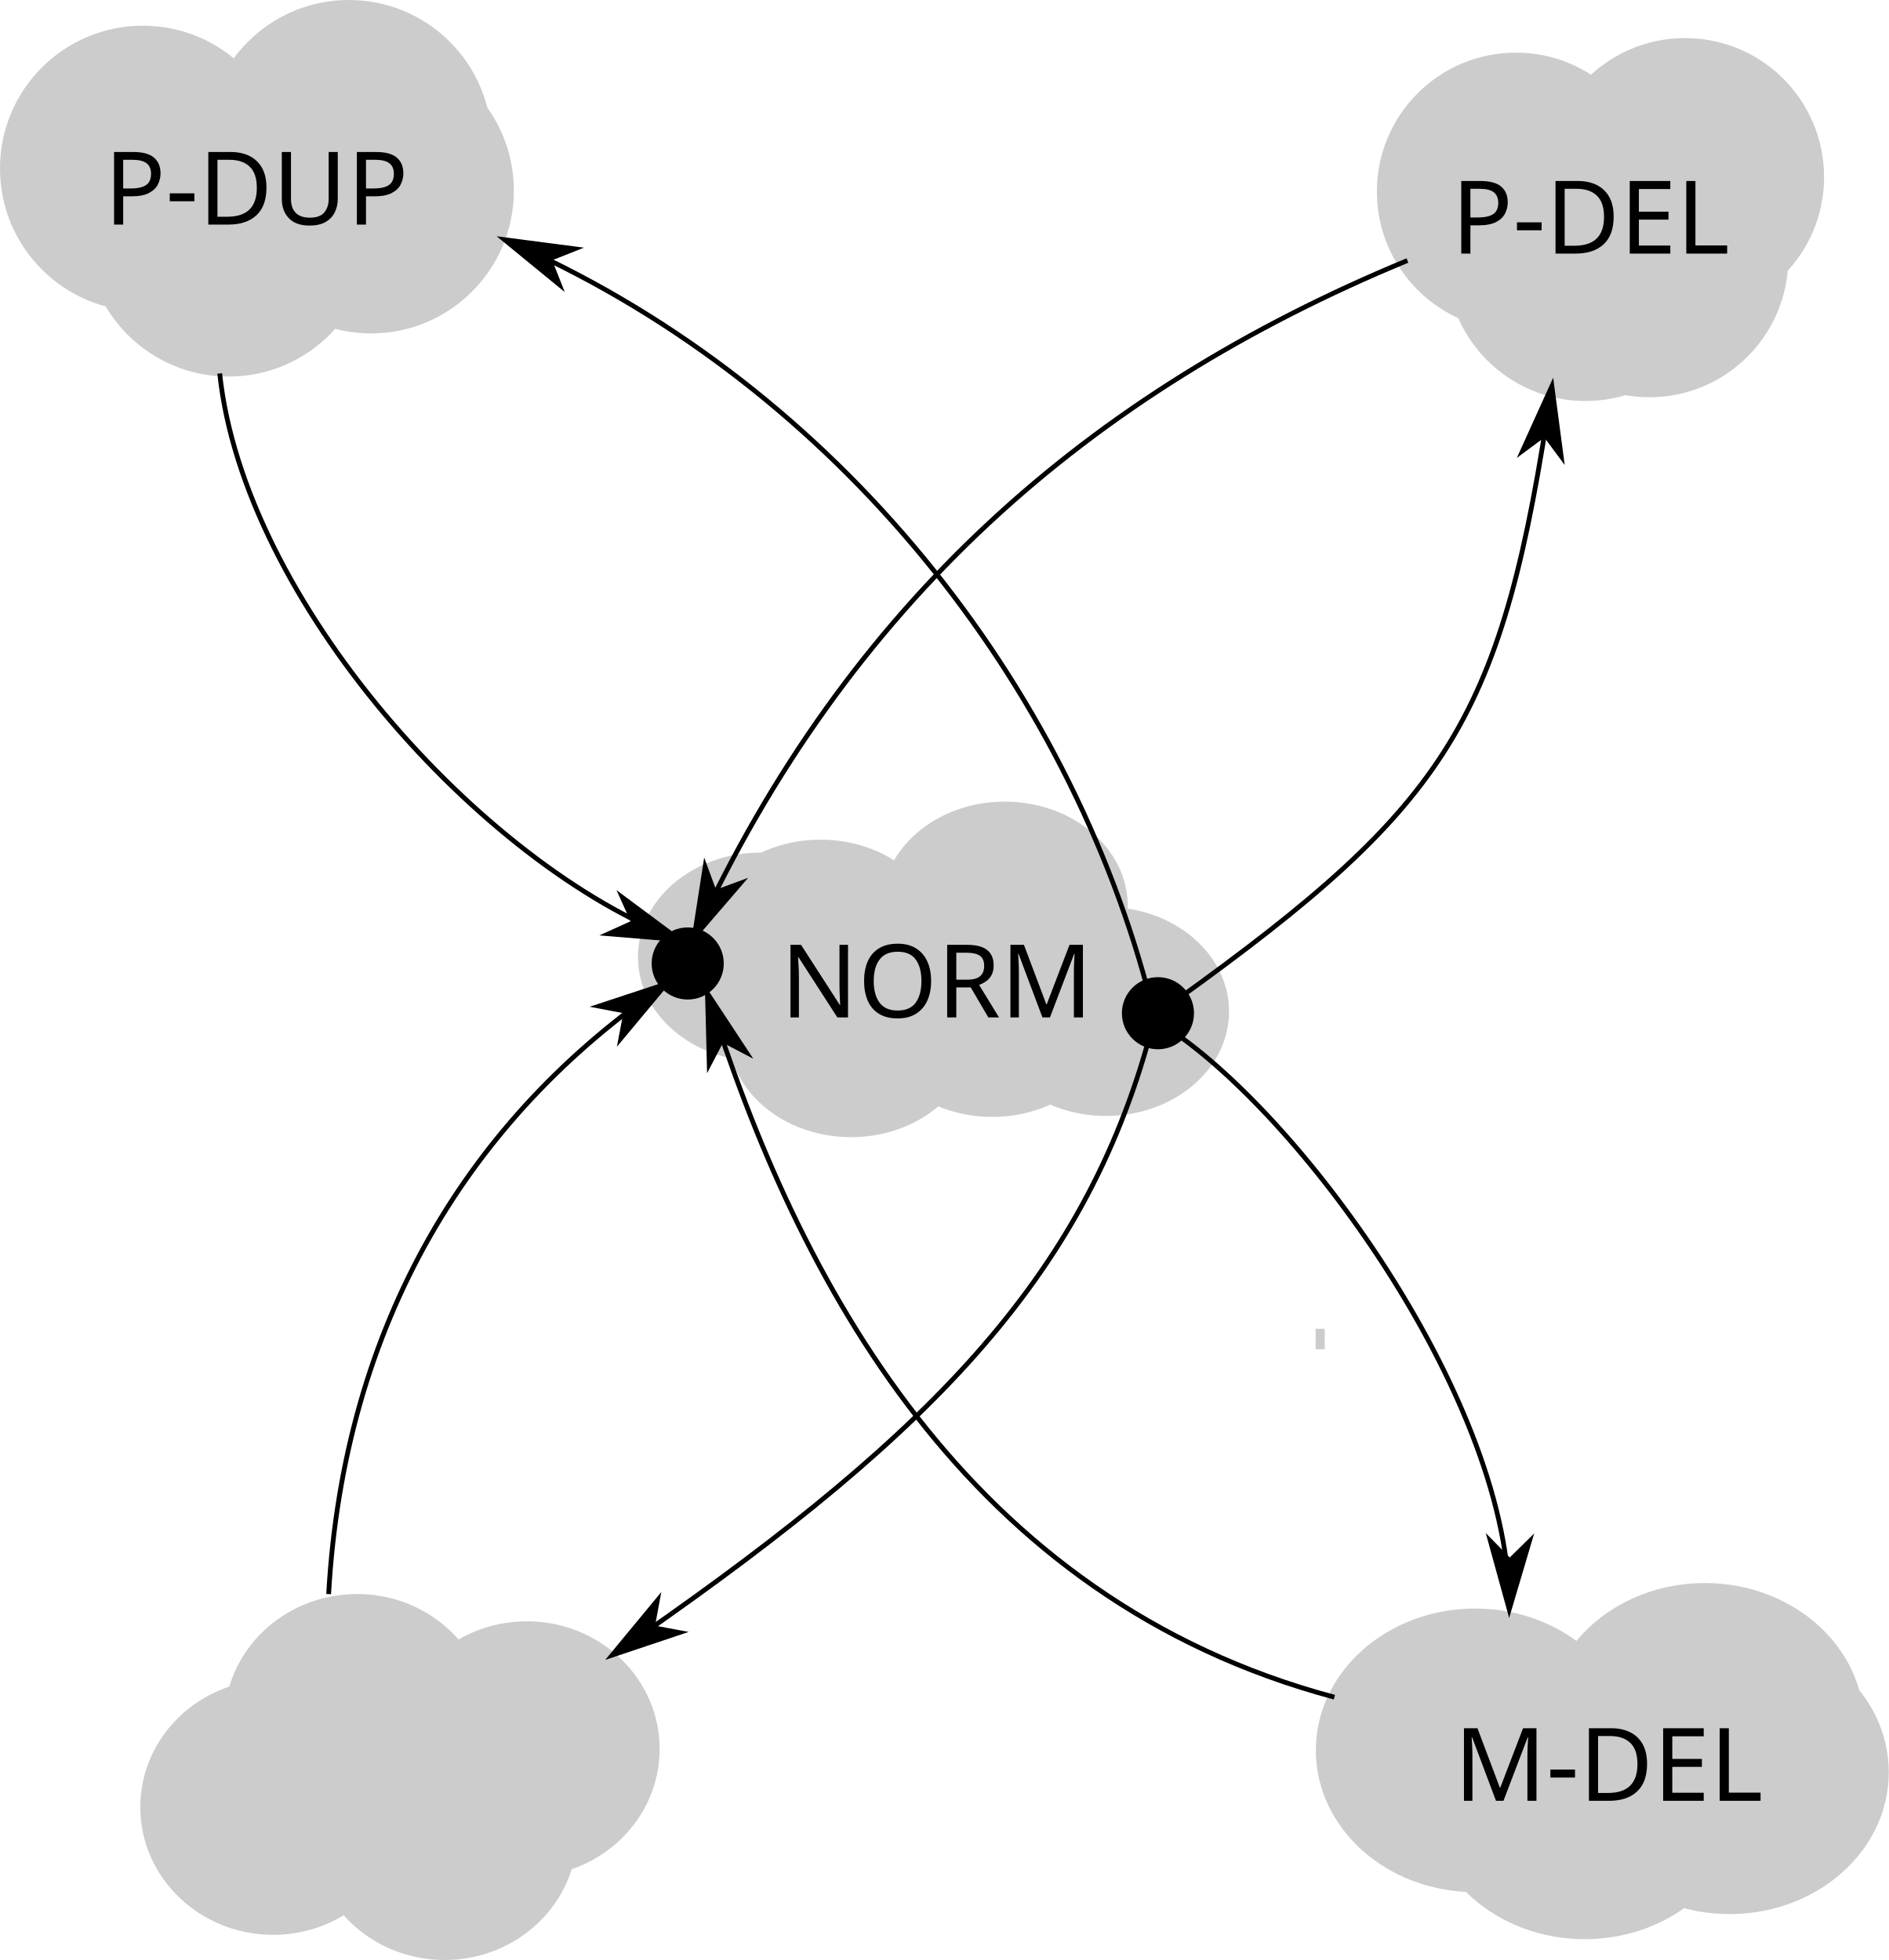
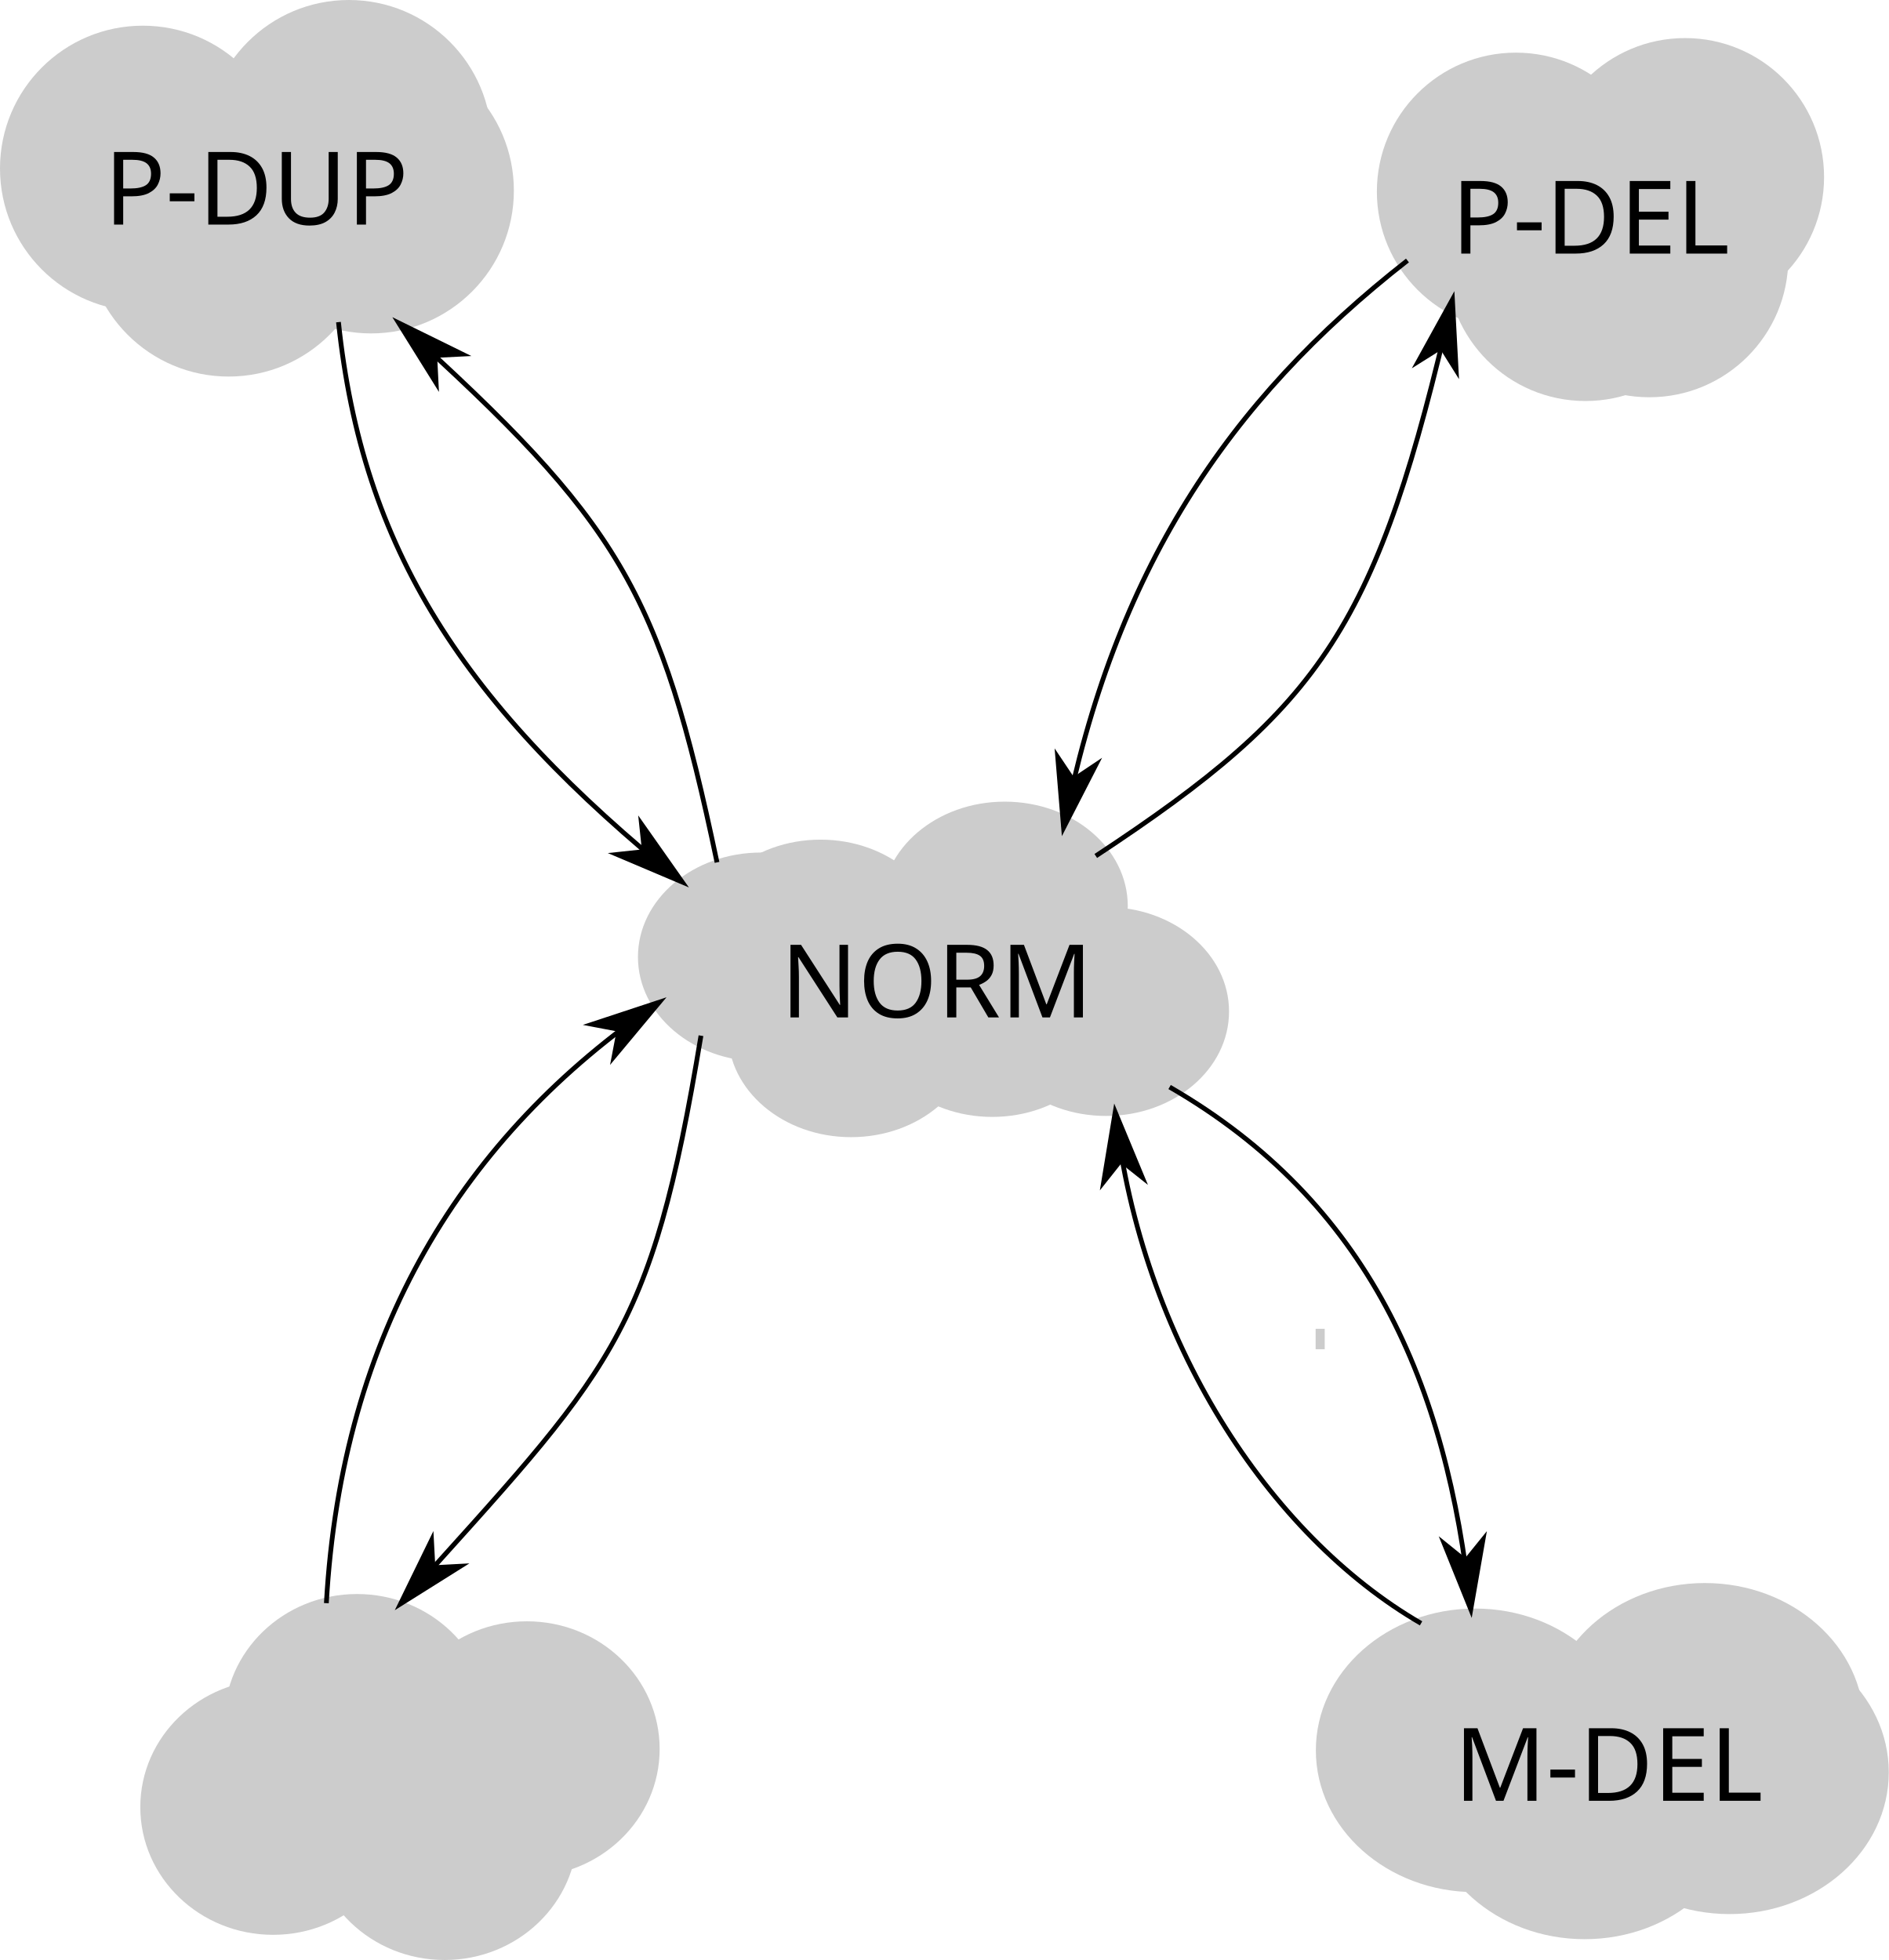
<svg xmlns="http://www.w3.org/2000/svg" xmlns:xlink="http://www.w3.org/1999/xlink" width="594.408" height="616.936" id="svg6097" version="1.1">
  <defs id="defs6099">
    <marker orient="auto" refY="0" refX="0" id="Arrow1Lend" style="overflow:visible">
      <path id="path4006" d="M 0,0 5,-5 -12.5,0 5,5 0,0 z" style="fill-rule:evenodd;stroke:#000000;stroke-width:1pt" transform="matrix(-0.8,0,0,-0.8,-10,0)" />
    </marker>
    <marker orient="auto" refY="0" refX="0" id="Arrow1Lstart" style="overflow:visible">
      <path id="path4003" d="M 0,0 5,-5 -12.5,0 5,5 0,0 z" style="fill-rule:evenodd;stroke:#000000;stroke-width:1pt" transform="matrix(0.8,0,0,0.8,10,0)" />
    </marker>
    <marker orient="auto" refY="0" refX="0" id="Arrow1Lstart-5" style="overflow:visible">
      <path id="path4003-6" d="M 0,0 5,-5 -12.5,0 5,5 0,0 z" style="fill-rule:evenodd;stroke:#000000;stroke-width:1pt" transform="matrix(0.8,0,0,0.8,10,0)" />
    </marker>
    <marker orient="auto" refY="0" refX="0" id="Arrow1Lend-2" style="overflow:visible">
      <path id="path4006-2" d="M 0,0 5,-5 -12.5,0 5,5 0,0 z" style="fill-rule:evenodd;stroke:#000000;stroke-width:1pt" transform="matrix(-0.8,0,0,-0.8,-10,0)" />
    </marker>
    <marker orient="auto" refY="0" refX="0" id="Arrow1Lend-22" style="overflow:visible">
      <path id="path4006-7" d="M 0,0 5,-5 -12.5,0 5,5 0,0 z" style="fill-rule:evenodd;stroke:#000000;stroke-width:1pt" transform="matrix(-0.8,0,0,-0.8,-10,0)" />
    </marker>
    <marker orient="auto" refY="0" refX="0" id="Arrow1Lend-4" style="overflow:visible">
      <path id="path4006-9" d="M 0,0 5,-5 -12.5,0 5,5 0,0 z" style="fill-rule:evenodd;stroke:#000000;stroke-width:1pt" transform="matrix(-0.8,0,0,-0.8,-10,0)" />
+     </marker>
+     <marker orient="auto" refY="0" refX="0" id="Arrow1Lstart-5-0" style="overflow:visible">
+       <path id="path4003-6-5" d="M 0,0 5,-5 -12.5,0 5,5 0,0 z" style="fill-rule:evenodd;stroke:#000000;stroke-width:1pt" transform="matrix(0.8,0,0,0.8,10,0)" />
    </marker>
  </defs>
  <g id="layer2" style="display:none" transform="translate(-222.339,-116.7252)" />
  <g id="layer1" transform="translate(-222.339,-169.0874)" style="display:inline">
    <g id="g6920" transform="translate(171.8126,-6.622913)">
      <g transform="matrix(0.7312935,0,0,0.7033309,1.275085,507.5062)" id="g6187">
        <g id="g11530" transform="translate(-27.95215,-12.10977)">
          <path style="fill:#cccccc;stroke:none" id="use6173" d="m 295.714,342.857 c 0,31.559 -25.584,57.143 -57.143,57.143 -31.559,0 -57.143,-25.584 -57.143,-57.143 0,-31.559 25.584,-57.143 57.143,-57.143 31.559,0 57.143,25.584 57.143,57.143 z" transform="translate(48.06798,17.5237)" />
          <path style="fill:#cccccc;stroke:none" id="use6175" d="m 295.714,342.857 c 0,31.559 -25.584,57.143 -57.143,57.143 -31.559,0 -57.143,-25.584 -57.143,-57.143 0,-31.559 25.584,-57.143 57.143,-57.143 31.559,0 57.143,25.584 57.143,57.143 z" transform="translate(-25.75053,6.254872)" />
          <path style="fill:#cccccc;stroke:none" id="use6183" d="m 295.714,342.857 c 0,31.559 -25.584,57.143 -57.143,57.143 -31.559,0 -57.143,-25.584 -57.143,-57.143 0,-31.559 25.584,-57.143 57.143,-57.143 31.559,0 57.143,25.584 57.143,57.143 z" transform="translate(10.36399,-31.97736)" />
          <path style="fill:#cccccc;stroke:none" id="use6185" d="m 295.714,342.857 c 0,31.559 -25.584,57.143 -57.143,57.143 -31.559,0 -57.143,-25.584 -57.143,-57.143 0,-31.559 25.584,-57.143 57.143,-57.143 31.559,0 57.143,25.584 57.143,57.143 z" transform="translate(83.46021,-19.76457)" />
        </g>
      </g>
      <flowRoot transform="translate(-15.11024,97.81904)" style="font-size:40px;font-style:normal;font-weight:normal;line-height:125%;letter-spacing:0px;word-spacing:0px;fill:#000000;fill-opacity:1;stroke:none;font-family:Sans" id="flowRoot6307" xml:space="preserve">
        <flowRegion id="flowRegion6309">
          <rect y="617.143" x="138.571" height="57.143" width="145.714" id="rect6311" />
        </flowRegion>
        <flowPara id="flowPara6313" style="font-size:32px">M-DUP</flowPara>
      </flowRoot>
    </g>
    <g id="g6900" transform="translate(43.43656,-31.31473)">
      <g id="g11563" transform="translate(-22.85714,15.71429)">
        <g id="g6187-5" transform="translate(447.2491,-73.59181)">
          <g transform="matrix(0.7654803,0,0,0.7654803,60.99762,63.3822)" id="g11557">
            <path style="fill:#cccccc;stroke:none" id="path6165-2" d="m 295.714,342.857 c 0,31.559 -25.584,57.143 -57.143,57.143 -31.559,0 -57.143,-25.584 -57.143,-57.143 0,-31.559 25.584,-57.143 57.143,-57.143 31.559,0 57.143,25.584 57.143,57.143 z" transform="translate(12.85714,19.50504)" />
            <use id="use6173-0" xlink:href="#path6165-2" x="0" y="0" width="1000" height="1000" transform="translate(26.25236,-1.546145)" />
            <use id="use6175-2" xlink:href="#path6165-2" x="0" y="0" width="1000" height="1000" transform="translate(-28.60767,-28.96445)" />
            <use id="use6185-6" xlink:href="#path6165-2" x="0" y="0" width="1000" height="1000" transform="translate(40.95845,-34.95547)" />
          </g>
        </g>
        <text xml:space="preserve" style="font-size:40px;font-style:normal;font-weight:normal;line-height:125%;letter-spacing:0px;word-spacing:0px;fill:#000000;fill-opacity:1;stroke:none;font-family:Sans" x="658.521" y="264.505" id="text6319">
          <tspan style="font-size:32px" id="tspan6321" x="658.521" y="264.505">P-DEL</tspan>
        </text>
      </g>
    </g>
    <g id="g6870" transform="translate(156.5547,-7.584635)">
      <g id="g6890">
        <g id="g6187-6" transform="matrix(0.7866668,0,0,0.7866668,-56.68248,-44.92605)">
          <path transform="translate(8.571429,32.36218)" d="m 295.714,342.857 c 0,31.559 -25.584,57.143 -57.143,57.143 -31.559,0 -57.143,-25.584 -57.143,-57.143 0,-31.559 25.584,-57.143 57.143,-57.143 31.559,0 57.143,25.584 57.143,57.143 z" id="path6165-5" style="fill:#cccccc;stroke:none" />
          <use transform="translate(56.96665,-17.26043)" height="1000" width="1000" y="0" x="0" xlink:href="#path6165-5" id="use6173-6" />
          <use transform="translate(-34.32196,-26.10731)" height="1000" width="1000" y="0" x="0" xlink:href="#path6165-5" id="use6175-5" />
          <use transform="translate(48.1013,-36.38405)" height="1000" width="1000" y="0" x="0" xlink:href="#path6165-5" id="use6185-8" />
        </g>
        <text xml:space="preserve" style="font-size:40px;font-style:normal;font-weight:normal;line-height:125%;letter-spacing:0px;word-spacing:0px;fill:#000000;fill-opacity:1;stroke:none;font-family:Sans" x="98.571" y="247.362" id="text6323">
          <tspan id="tspan6325" x="98.571" y="247.362" style="font-size:32px">P-DUP</tspan>
        </text>
      </g>
    </g>
    <g id="g6880" transform="translate(56.56854,-5.050763)">
      <g id="g9818" transform="matrix(0.8519526,0,0,0.723267,190.2402,128.2465)">
        <path transform="translate(173.5995,171.328)" d="m 124.249,308.601 c 0,25.105 -20.352,45.457 -45.457,45.457 -25.105,0 -45.457,-20.352 -45.457,-45.457 0,-25.105 20.352,-45.457 45.457,-45.457 25.105,0 45.457,20.352 45.457,45.457 z" id="path9790" style="fill:#cccccc;fill-opacity:1;stroke:none" />
        <use transform="translate(33.25982,32.95146)" height="620.738" width="585.404" y="0" x="0" xlink:href="#path9790" id="use9792" />
        <use transform="translate(90.02367,-22.14594)" height="620.738" width="585.404" y="0" x="0" xlink:href="#path9790" id="use9794" />
        <use transform="translate(21.98697,-5.612087)" height="620.738" width="585.404" y="0" x="0" xlink:href="#path9790" id="use9806" />
        <use transform="translate(127.4276,23.71709)" height="620.738" width="585.404" y="0" x="0" xlink:href="#path9790" id="use9814" />
        <use transform="translate(85.41933,24.14134)" height="620.738" width="585.404" y="0" x="0" xlink:href="#path9790" id="use9816" />
      </g>
      <text id="text6327" y="494.383" x="411.429" style="font-size:32px;font-style:normal;font-variant:normal;font-weight:normal;font-stretch:normal;line-height:125%;letter-spacing:0px;word-spacing:0px;fill:#000000;fill-opacity:1;stroke:none;font-family:Sans;-inkscape-font-specification:Sans" xml:space="preserve">
        <tspan y="494.383" x="411.429" id="tspan6329" style="font-style:normal;font-variant:normal;font-weight:normal;font-stretch:normal;font-family:Sans;-inkscape-font-specification:Sans">NORM</tspan>
      </text>
    </g>
    <g id="g7409" transform="translate(-6.479334,-7.157725)">
      <g id="g6910">
        <g id="g11548" transform="translate(37.14286,40.71429)">
          <g transform="matrix(0.8770522,0,0,0.7810266,469.2465,413.8056)" id="g6187-0">
            <path style="fill:#cccccc;stroke:none" id="path6165-7" d="m 295.714,342.857 c 0,31.559 -25.584,57.143 -57.143,57.143 -31.559,0 -57.143,-25.584 -57.143,-57.143 0,-31.559 25.584,-57.143 57.143,-57.143 31.559,0 57.143,25.584 57.143,57.143 z" transform="translate(13.57143,25.21932)" />
            <use id="use6173-8" xlink:href="#path6165-7" x="0" y="0" width="1000" height="1000" transform="translate(51.96665,-10.11757)" />
            <use id="use6175-7" xlink:href="#path6165-7" x="0" y="0" width="1000" height="1000" transform="translate(-39.32196,-18.96445)" />
            <use id="use6185-63" xlink:href="#path6165-7" x="0" y="0" width="1000" height="1000" transform="translate(43.1013,-29.24119)" />
          </g>
          <text id="text6315" y="702.362" x="649.286" style="font-size:40px;font-style:normal;font-weight:normal;line-height:125%;letter-spacing:0px;word-spacing:0px;fill:#000000;fill-opacity:1;stroke:none;font-family:Sans" xml:space="preserve">
            <tspan style="font-size:32px" y="702.362" x="649.286" id="tspan6317">M-DEL</tspan>
          </text>
        </g>
      </g>
      <rect transform="translate(0,52.36218)" y="542.143" x="642.857" height="6.429" width="2.857" id="rect6980" style="fill:#cccccc;stroke:none" />
    </g>
    <rect style="fill:#cccccc;stroke:none" id="rect7004" width="3.571" height="3.571" x="537.857" y="441.648" />
-     <path style="fill:none;stroke:#000000;stroke-width:1.5;stroke-linecap:butt;stroke-linejoin:miter;stroke-miterlimit:4;stroke-opacity:1;stroke-dasharray:none;marker-start:url(#Arrow1Lstart-5)" d="m 309.094,128.657 c 100.676,43.512 174.837,134.993 202.043,235.318" id="path11463" transform="translate(72.21284,115.954)" />
-     <path style="fill:none;stroke:#000000;stroke-width:1.5;stroke-linecap:butt;stroke-linejoin:miter;stroke-miterlimit:4;stroke-opacity:1;stroke-dasharray:none;marker-start:none;marker-end:url(#Arrow1Lend-4)" d="m 219.271,170.686 c 7.495,71.34 82.426,154.736 144.384,178.137" id="path11483" transform="translate(72.21284,115.954)" />
-     <path style="fill:none;stroke:#000000;stroke-width:1.5;stroke-linecap:butt;stroke-linejoin:miter;stroke-miterlimit:4;stroke-opacity:1;stroke-dasharray:none;marker-start:none;marker-end:url(#Arrow1Lend-4)" d="m 520.229,368.016 c 86.817,-62.373 102.802,-88.553 118.26,-193.125" id="path11485" transform="translate(72.21284,115.954)" />
-     <path style="fill:none;stroke:#000000;stroke-width:1.5;stroke-linecap:butt;stroke-linejoin:miter;stroke-miterlimit:4;stroke-opacity:1;stroke-dasharray:none;marker-start:url(#Arrow1Lstart-5)" d="M 368.706,347.813 C 416.959,243.202 492.613,176.655 593.061,135.127" id="path11487" transform="translate(72.21284,115.954)" />
-     <path style="fill:none;stroke:#000000;stroke-width:1.5;stroke-linecap:butt;stroke-linejoin:miter;stroke-miterlimit:4;stroke-opacity:1;stroke-dasharray:none;marker-start:url(#Arrow1Lstart-5)" d="m 625.094,559.5 c 0.6,-63.748 -63.454,-153.238 -106.885,-182.393" id="path11489" transform="translate(72.21284,115.954)" />
-     <path style="fill:none;stroke:#000000;stroke-width:1.5;stroke-linecap:butt;stroke-linejoin:miter;stroke-miterlimit:4;stroke-opacity:1;stroke-dasharray:none;marker-start:none;marker-end:url(#Arrow1Lend-4)" d="M 570.064,587.345 C 454.272,556.375 401.256,456.711 372.818,365.996" id="path11491" transform="translate(72.21284,115.954)" />
-     <path style="fill:none;stroke:#000000;stroke-width:1.5;stroke-linecap:butt;stroke-linejoin:miter;stroke-miterlimit:4;stroke-opacity:1;stroke-dasharray:none;marker-start:none;marker-end:url(#Arrow1Lend-4)" d="m 253.548,554.894 c 4.835,-85.417 44.374,-149.976 106.066,-191.929" id="path11493" transform="translate(72.21284,115.954)" />
-     <path style="fill:none;stroke:#000000;stroke-width:1.5;stroke-linecap:butt;stroke-linejoin:miter;stroke-miterlimit:4;stroke-opacity:1;stroke-dasharray:none;marker-start:url(#Arrow1Lstart-5)" d="M 342.983,573.964 C 438.445,508.411 489.211,459.013 511.137,382.158" id="path11495" transform="translate(72.21284,115.954)" />
-     <path style="fill:#000000;stroke:#000000;stroke-width:1.481;stroke-linecap:butt;stroke-miterlimit:0;stroke-dasharray:none" id="path9752" d="m 226.274,311.127 c 0,5.858 -4.749,10.607 -10.607,10.607 -5.858,0 -10.607,-4.749 -10.607,-10.607 0,-5.858 4.749,-10.607 10.607,-10.607 5.858,0 10.607,4.749 10.607,10.607 z" transform="translate(223.097,161.2265)" />
-     <path transform="translate(371.0844,176.8839)" style="fill:#000000;stroke:#000000;stroke-width:1.481;stroke-linecap:butt;stroke-miterlimit:0;stroke-dasharray:none;display:inline" id="path9752-5" d="m 226.274,311.127 c 0,5.858 -4.749,10.607 -10.607,10.607 -5.858,0 -10.607,-4.749 -10.607,-10.607 0,-5.858 4.749,-10.607 10.607,-10.607 5.858,0 10.607,4.749 10.607,10.607 z" />
+     <path style="fill:none;stroke:#000000;stroke-width:1.5;stroke-linecap:butt;stroke-linejoin:miter;stroke-miterlimit:4;stroke-opacity:1;stroke-dasharray:none;marker-start:url(#Arrow1Lstart-5)" d="m 275.759,154.921 c 69.361,62.704 81.903,83.475 100.017,169.658" id="path11463" transform="translate(72.21284,115.954)" />
+     <path style="fill:none;stroke:#000000;stroke-width:1.5;stroke-linecap:butt;stroke-linejoin:miter;stroke-miterlimit:4;stroke-opacity:1;stroke-dasharray:none;marker-start:none;marker-end:url(#Arrow1Lend-4)" d="m 256.647,154.523 c 7.495,71.34 38.989,120.391 108.018,176.117" id="path11483" transform="translate(72.21284,115.954)" />
+     <path style="fill:none;stroke:#000000;stroke-width:1.5;stroke-linecap:butt;stroke-linejoin:miter;stroke-miterlimit:4;stroke-opacity:1;stroke-dasharray:none;marker-start:none;marker-end:url(#Arrow1Lend-4)" d="m 494.975,322.559 c 71.665,-47.221 88.66,-72.39 112.199,-174.942" id="path11485" transform="translate(72.21284,115.954)" />
+     <path style="fill:none;stroke:#000000;stroke-width:1.5;stroke-linecap:butt;stroke-linejoin:miter;stroke-miterlimit:4;stroke-opacity:1;stroke-dasharray:none;marker-start:url(#Arrow1Lstart-5)" d="M 484.873,313.468 C 500.802,233.101 536.049,179.685 593.061,135.127" id="path11487" transform="translate(72.21284,115.954)" />
+     <path style="fill:none;stroke:#000000;stroke-width:1.5;stroke-linecap:butt;stroke-linejoin:miter;stroke-miterlimit:4;stroke-opacity:1;stroke-dasharray:none;marker-start:url(#Arrow1Lstart-5)" d="M 612.972,559.5 C 605.491,488.681 580.833,431.516 518.208,395.29" id="path11489" transform="translate(72.21284,115.954)" />
+     <path style="fill:none;stroke:#000000;stroke-width:1.5;stroke-linecap:butt;stroke-linejoin:miter;stroke-miterlimit:4;stroke-opacity:1;stroke-dasharray:none;marker-start:none;marker-end:url(#Arrow1Lend-4)" d="m 597.338,564.112 c -48.111,-27.94 -87.996,-89.218 -96.231,-160.74" id="path11491" transform="translate(72.21284,115.954)" />
+     <path style="fill:none;stroke:#000000;stroke-width:1.5;stroke-linecap:butt;stroke-linejoin:miter;stroke-miterlimit:4;stroke-opacity:1;stroke-dasharray:none;marker-start:none;marker-end:url(#Arrow1Lend-4)" d="m 252.834,557.751 c 4.835,-85.417 42.946,-147.118 104.637,-189.072" id="path11493" transform="translate(72.21284,115.954)" />
+     <path style="fill:none;stroke:#000000;stroke-width:1.5;stroke-linecap:butt;stroke-linejoin:miter;stroke-miterlimit:4;stroke-opacity:1;stroke-dasharray:none;marker-start:url(#Arrow1Lstart-5)" d="m 276.313,557.802 c 66.168,-73.635 78.548,-82.627 94.413,-178.674" id="path11495" transform="translate(72.21284,115.954)" />
  </g>
</svg>
